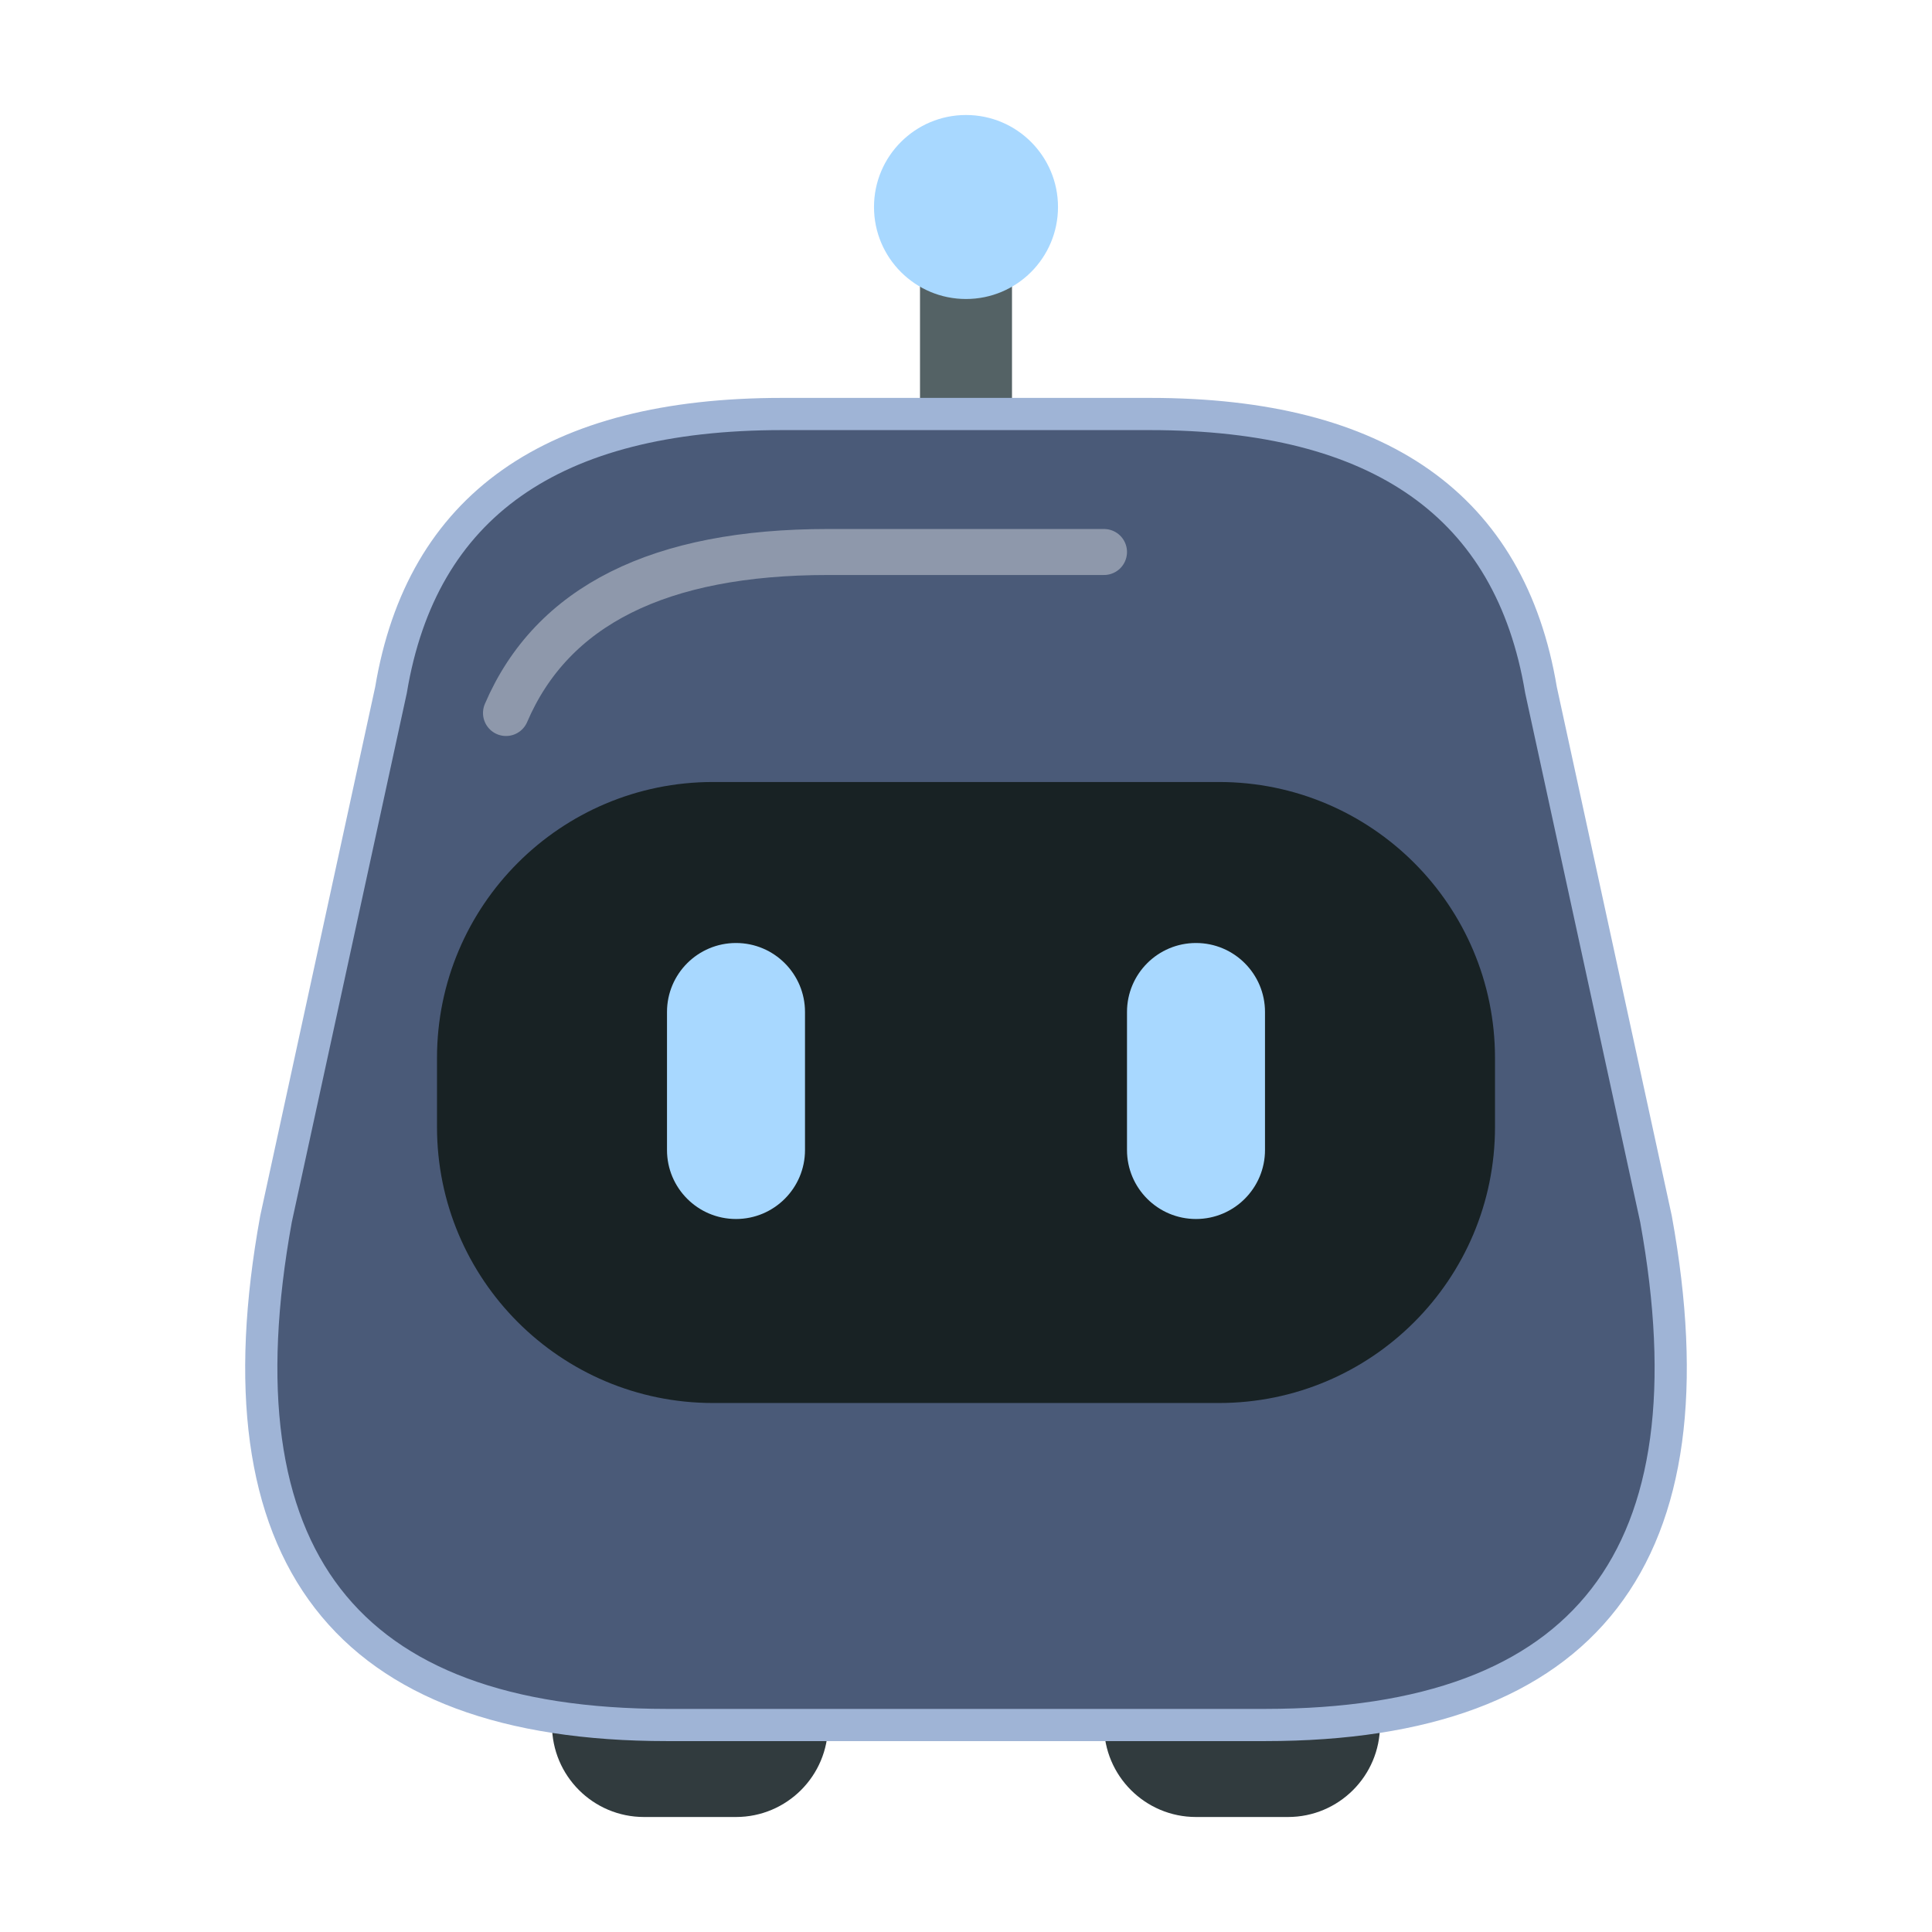
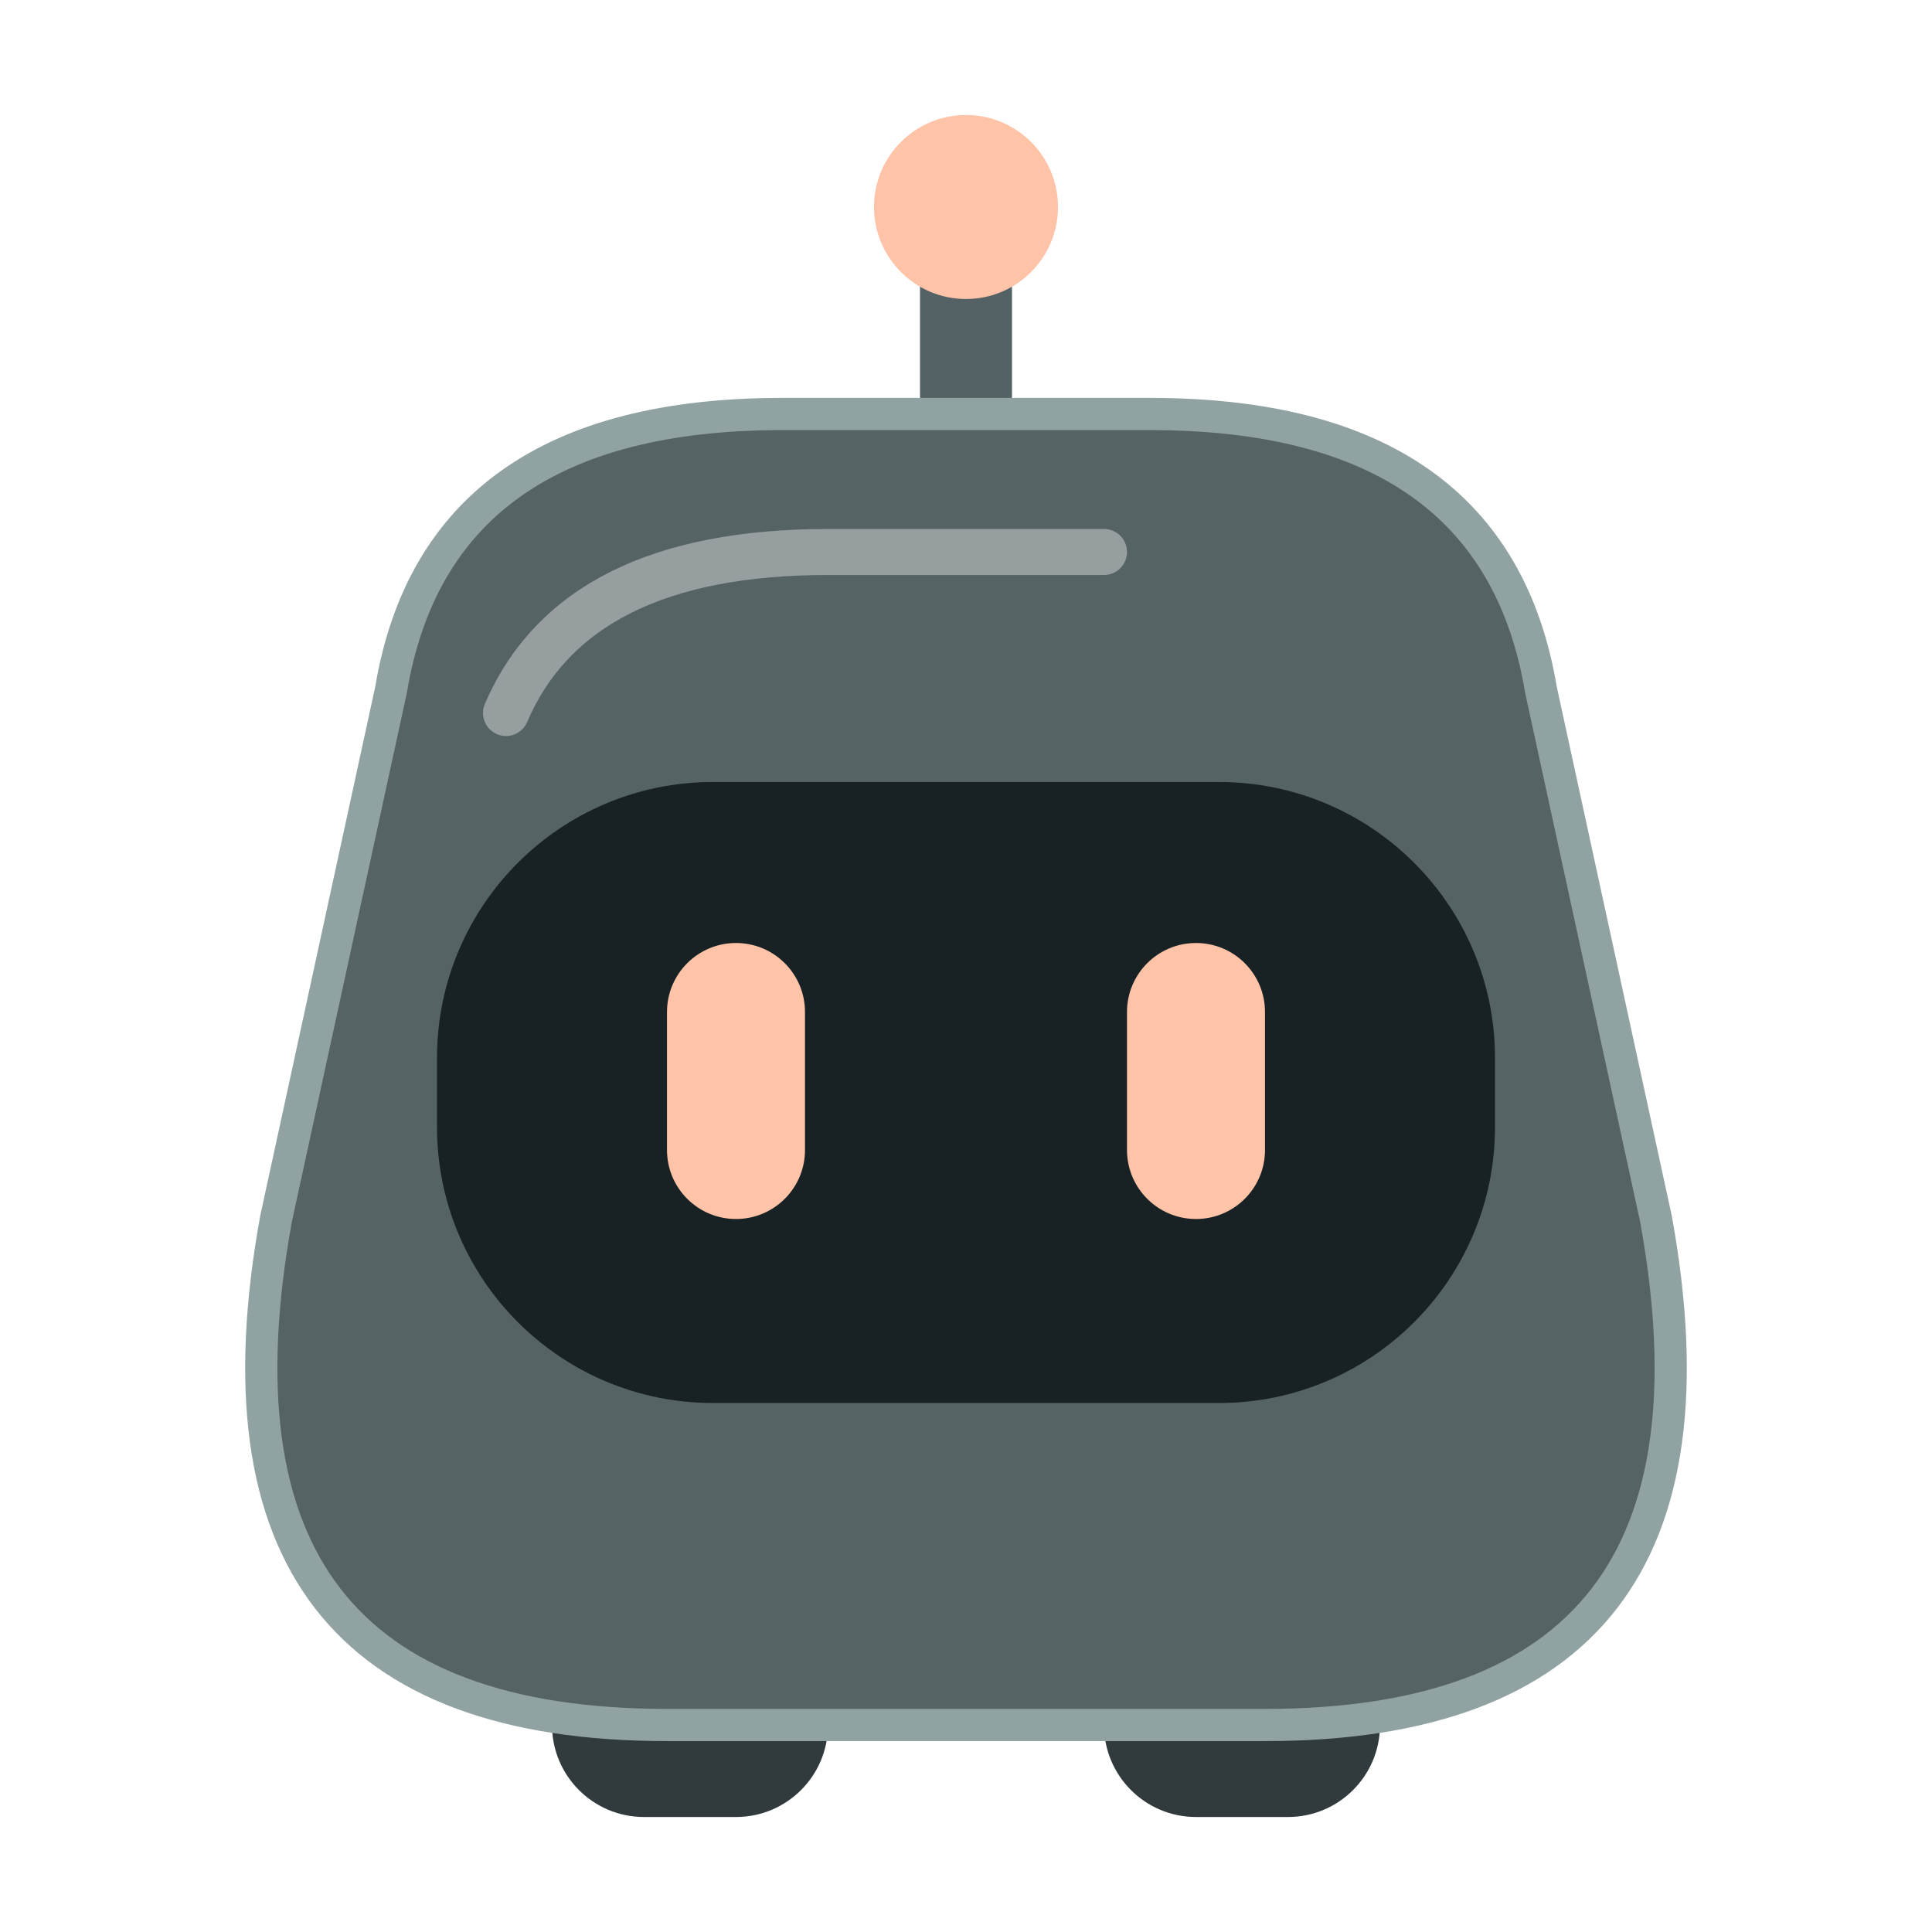
<svg xmlns="http://www.w3.org/2000/svg" width="1024" height="1024" viewBox="6 3 84 84">
  <path fill="none" stroke="#546265" stroke-width="4" stroke-linecap="round" d="M48 23v-9" />
-   <circle cx="48" cy="12" r="4" fill="#a8d8ff" />
+   <circle cx="48" cy="12" r="4" fill="#ffc3a8" />
  <rect x="30" y="74" width="12" height="8" rx="4" fill="#313b3e" />
  <rect x="54" y="74" width="12" height="8" rx="4" fill="#313b3e" />
-   <path fill="#4a5a78" stroke="#9fb4d6" stroke-width="1.4" d="M23 33Q25 21 40 21h16q15 0 17 12l5 23q4 22-17 22H35Q14 78 18 56Z" />
+   <path fill="#566365" stroke="#91a2a2" stroke-width="1.4" d="M23 33Q25 21 40 21h16q15 0 17 12l5 23q4 22-17 22H35Q14 78 18 56Z" />
  <path fill="none" stroke="#ffffff60" stroke-width="2" stroke-linecap="round" d="M28 34q3-7 14-7h12" />
  <rect x="25" y="37" width="46" height="27" rx="12" fill="#182224" />
-   <rect x="35" y="44" width="6" height="12" rx="3" fill="#a8d8ff" />
-   <rect x="55" y="44" width="6" height="12" rx="3" fill="#a8d8ff" />
+   <rect x="35" y="44" width="6" height="12" rx="3" fill="#ffc3a8" />
+   <rect x="55" y="44" width="6" height="12" rx="3" fill="#ffc3a8" />
</svg>
